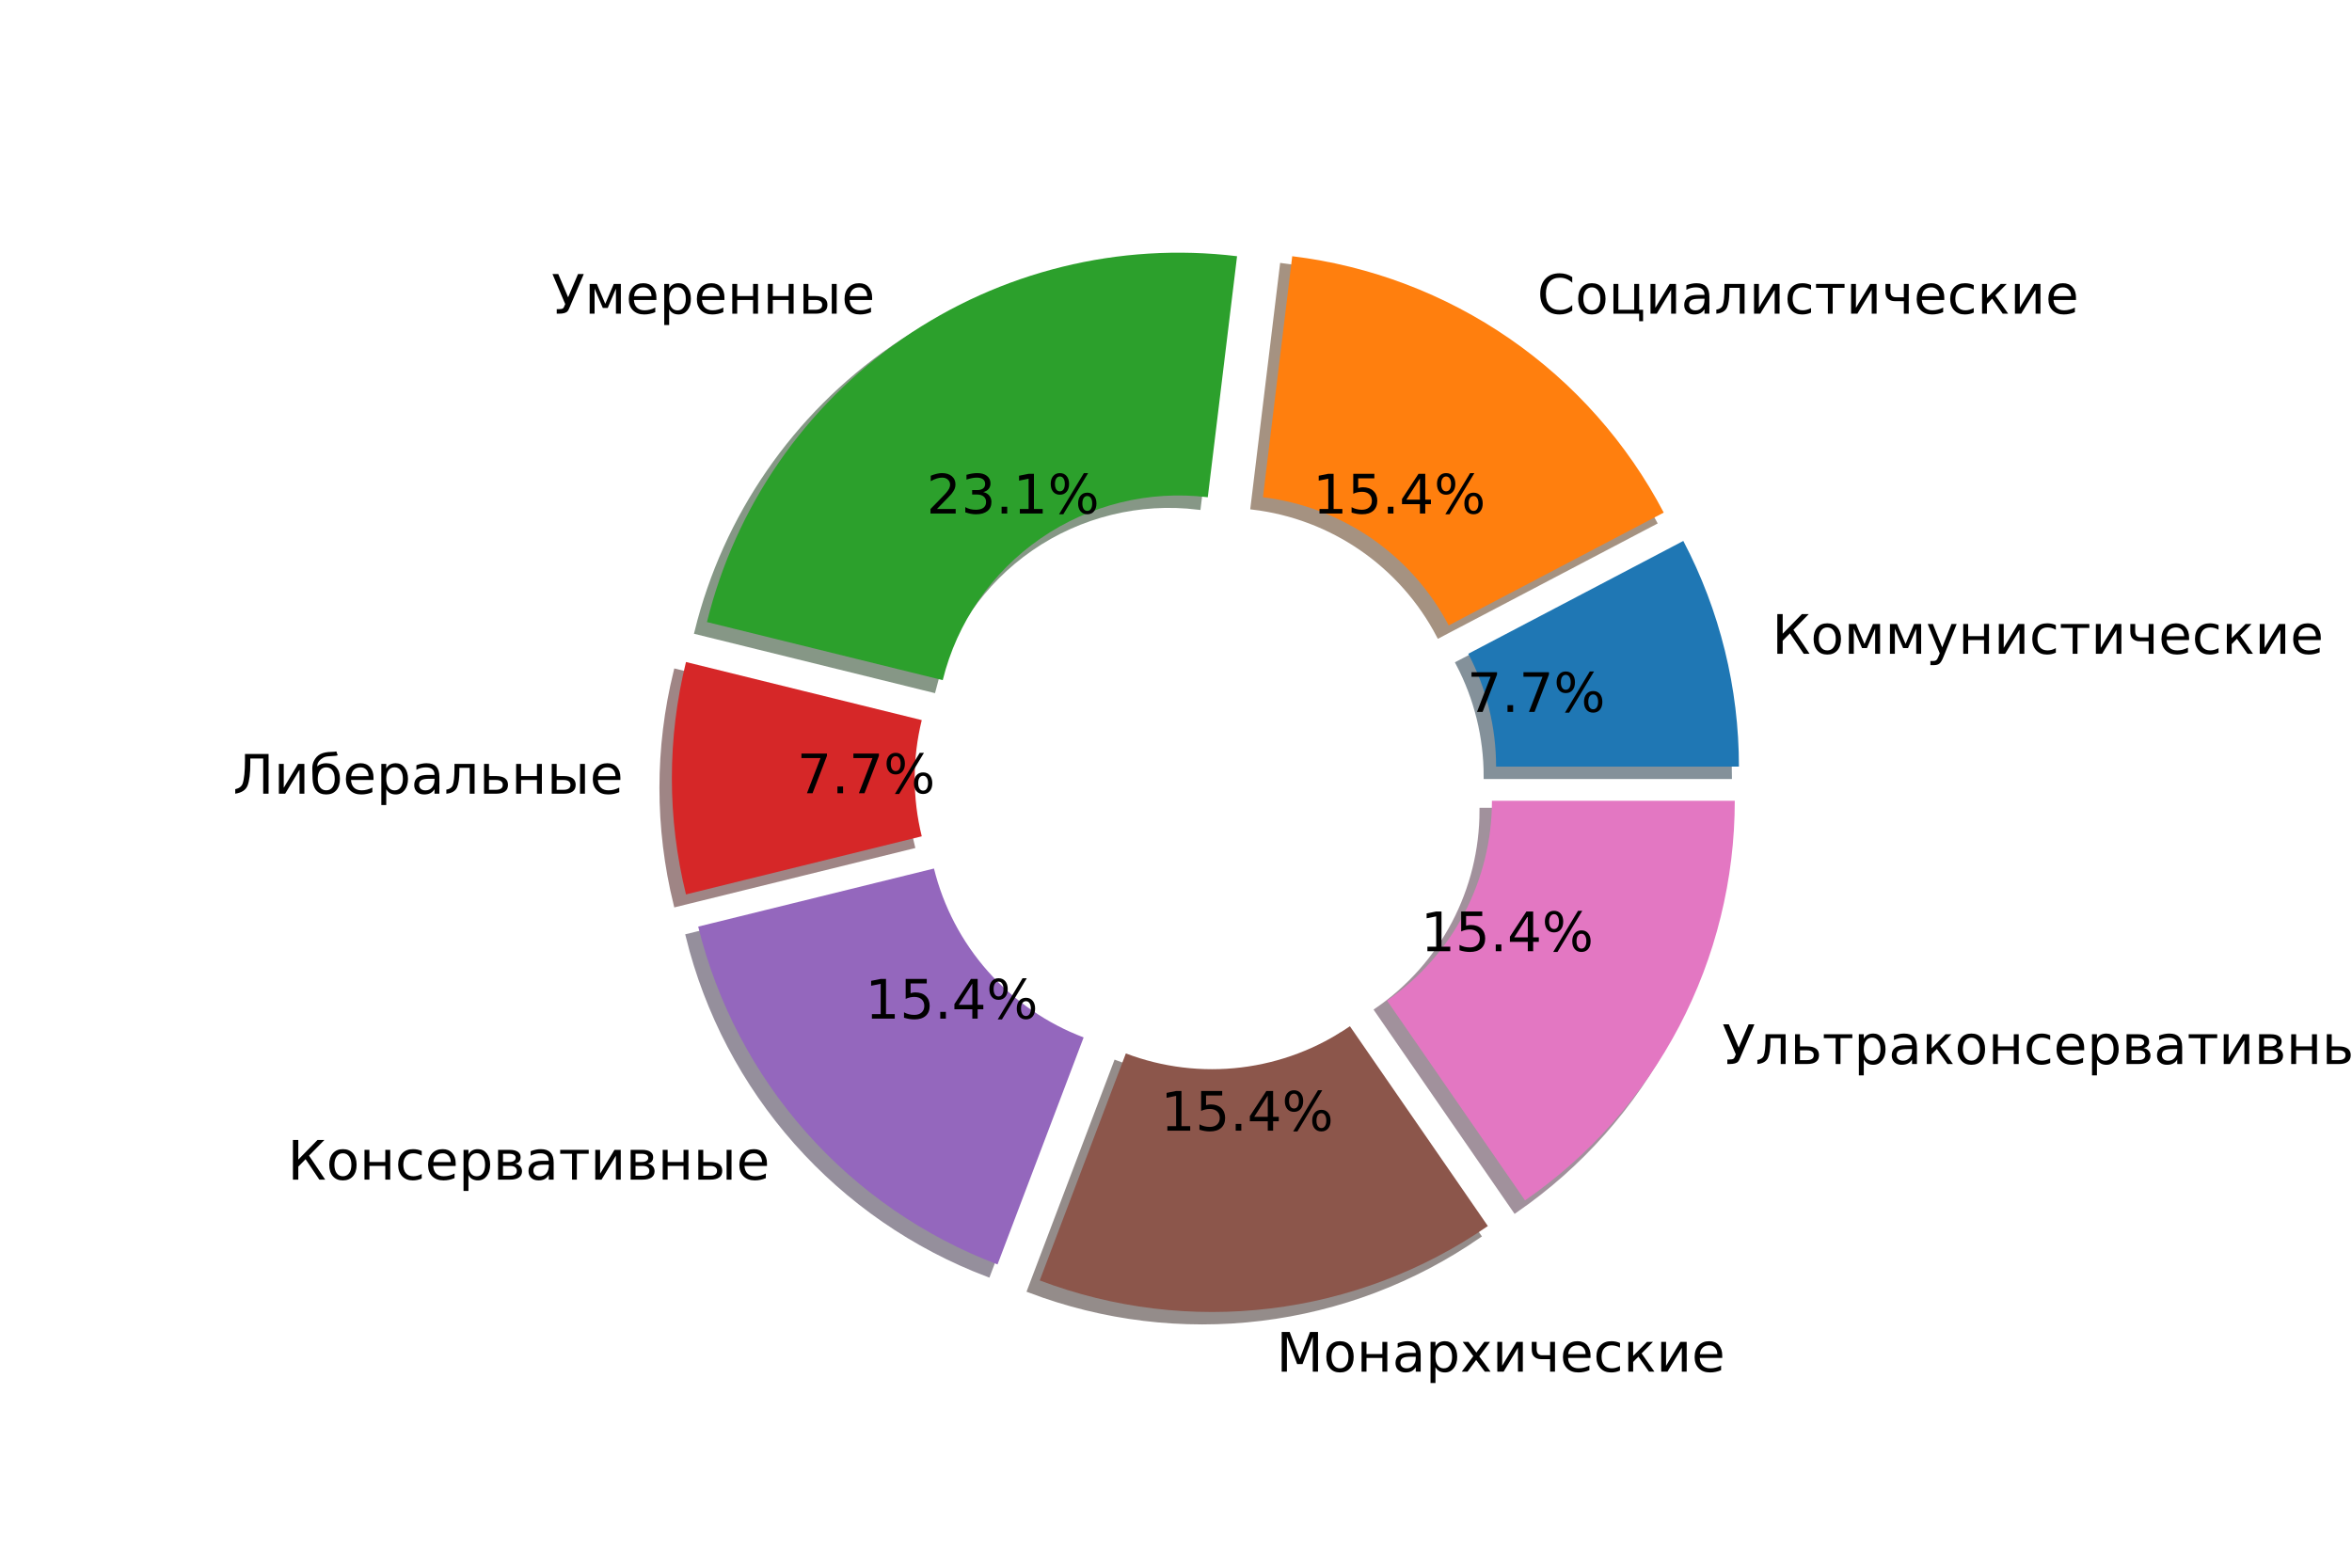
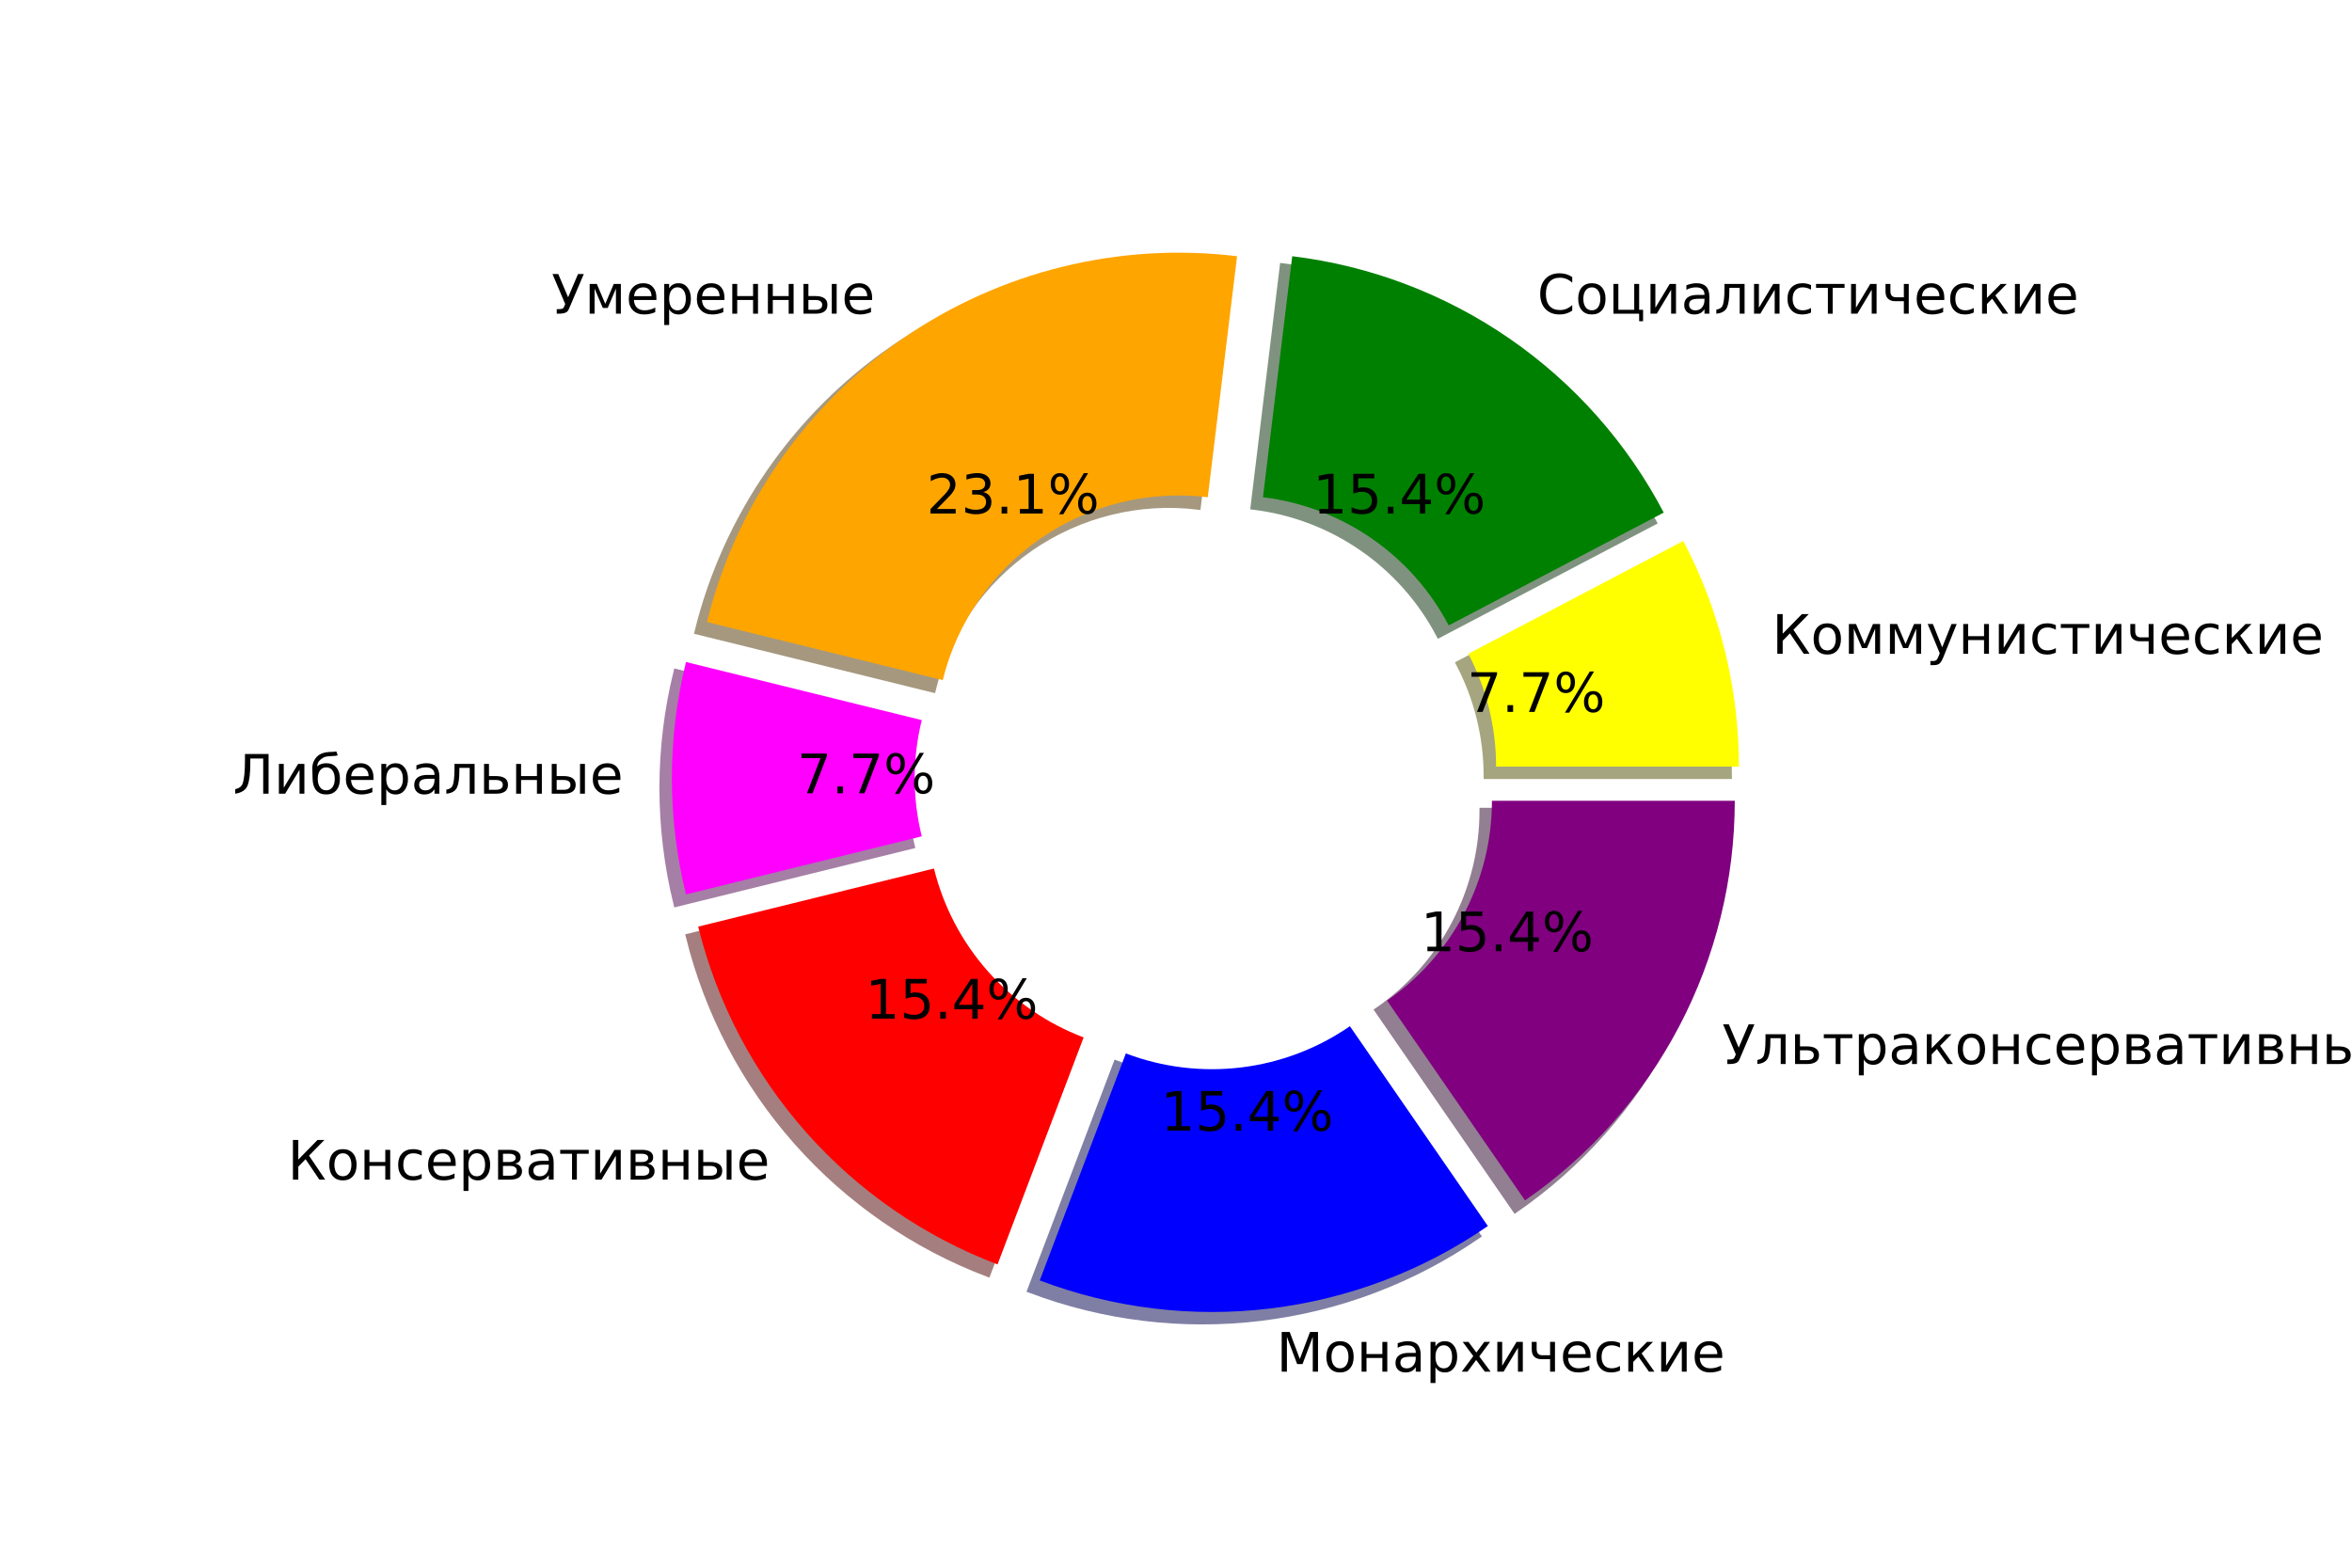
<svg xmlns="http://www.w3.org/2000/svg" xmlns:xlink="http://www.w3.org/1999/xlink" height="288pt" version="1.1" viewBox="0 0 432 288" width="432pt">
  <defs>
    <style type="text/css">*{stroke-linecap:butt;stroke-linejoin:round;}</style>
  </defs>
  <g id="figure_1">
    <g id="patch_1">
      <path d="M 0 288  L 432 288  L 432 0  L 0 0  z " style="fill:none;" />
    </g>
    <g id="axes_1">
      <g id="patch_2">
-         <path d="M 317.612 142.615  C 317.612 135.421 316.741 128.253 315.019 121.267  C 313.298 114.282 310.737 107.53 307.394 101.16  L 267.9 121.887  C 269.572 125.073 270.852 128.448 271.713 131.941  C 272.574 135.434 273.009 139.018 273.009 142.615  L 317.612 142.615  z " style="fill:#092436;opacity:0.5;stroke:#092436;stroke-linejoin:miter;" />
+         <path d="M 317.612 142.615  C 317.612 135.421 316.741 128.253 315.019 121.267  C 313.298 114.282 310.737 107.53 307.394 101.16  L 267.9 121.887  C 269.572 125.073 270.852 128.448 271.713 131.941  C 272.574 135.434 273.009 139.018 273.009 142.615  L 317.612 142.615  z " style="fill:#4c4c00;opacity:0.5;stroke:#4c4c00;stroke-linejoin:miter;" />
      </g>
      <g id="patch_3">
-         <path d="M 303.8 95.953  C 297.089 83.166 287.372 72.198 275.487 63.995  C 263.602 55.791 249.901 50.595 235.565 48.854  L 230.189 93.131  C 237.357 94.002 244.208 96.6 250.15 100.702  C 256.092 104.803 260.951 110.287 264.306 116.681  L 303.8 95.953  z " style="fill:#4c2604;opacity:0.5;stroke:#4c2604;stroke-linejoin:miter;" />
+         <path d="M 303.8 95.953  C 297.089 83.166 287.372 72.198 275.487 63.995  C 263.602 55.791 249.901 50.595 235.565 48.854  L 230.189 93.131  C 237.357 94.002 244.208 96.6 250.15 100.702  C 256.092 104.803 260.951 110.287 264.306 116.681  L 303.8 95.953  z " style="fill:#002600;opacity:0.5;stroke:#002600;stroke-linejoin:miter;" />
      </g>
      <g id="patch_4">
-         <path d="M 225.431 48.854  C 203.799 46.228 181.937 51.616 164.004 63.995  C 146.071 76.373 133.28 94.903 128.065 116.061  L 171.372 126.735  C 173.979 116.156 180.374 106.891 189.341 100.702  C 198.308 94.512 209.239 91.818 220.054 93.131  L 225.431 48.854  z " style="fill:#0d300d;opacity:0.5;stroke:#0d300d;stroke-linejoin:miter;" />
+         <path d="M 225.431 48.854  C 203.799 46.228 181.937 51.616 164.004 63.995  C 146.071 76.373 133.28 94.903 128.065 116.061  L 171.372 126.735  C 173.979 116.156 180.374 106.891 189.341 100.702  C 198.308 94.512 209.239 91.818 220.054 93.131  L 225.431 48.854  z " style="fill:#4c3200;opacity:0.5;stroke:#4c3200;stroke-linejoin:miter;" />
      </g>
      <g id="patch_5">
-         <path d="M 124.212 123.402  C 122.491 130.387 121.62 137.556 121.62 144.75  C 121.62 151.945 122.491 159.113 124.212 166.098  L 167.519 155.424  C 166.658 151.931 166.223 148.347 166.223 144.75  C 166.223 141.153 166.658 137.569 167.519 134.076  L 124.212 123.402  z " style="fill:#400c0c;opacity:0.5;stroke:#400c0c;stroke-linejoin:miter;" />
+         <path d="M 124.212 123.402  C 122.491 130.387 121.62 137.556 121.62 144.75  C 121.62 151.945 122.491 159.113 124.212 166.098  L 167.519 155.424  C 166.658 151.931 166.223 148.347 166.223 144.75  C 166.223 141.153 166.658 137.569 167.519 134.076  L 124.212 123.402  z " style="fill:#4c004c;opacity:0.5;stroke:#4c004c;stroke-linejoin:miter;" />
      </g>
      <g id="patch_6">
-         <path d="M 126.456 172.013  C 129.912 186.035 136.722 199.01 146.298 209.819  C 155.874 220.628 167.933 228.952 181.436 234.073  L 197.252 192.369  C 190.501 189.809 184.471 185.647 179.683 180.242  C 174.895 174.838 171.49 168.35 169.762 161.339  L 126.456 172.013  z " style="fill:#2c1f39;opacity:0.5;stroke:#2c1f39;stroke-linejoin:miter;" />
+         <path d="M 126.456 172.013  C 129.912 186.035 136.722 199.01 146.298 209.819  C 155.874 220.628 167.933 228.952 181.436 234.073  L 197.252 192.369  C 190.501 189.809 184.471 185.647 179.683 180.242  C 174.895 174.838 171.49 168.35 169.762 161.339  L 126.456 172.013  z " style="fill:#4c0000;opacity:0.5;stroke:#4c0000;stroke-linejoin:miter;" />
      </g>
      <g id="patch_7">
-         <path d="M 189.188 237.013  C 202.691 242.134 217.237 243.9 231.573 242.16  C 245.909 240.419 259.61 235.223 271.495 227.019  L 246.158 190.312  C 240.215 194.414 233.365 197.012 226.197 197.883  C 219.029 198.753 211.756 197.87 205.005 195.309  L 189.188 237.013  z " style="fill:#2a1a16;opacity:0.5;stroke:#2a1a16;stroke-linejoin:miter;" />
+         <path d="M 189.188 237.013  C 202.691 242.134 217.237 243.9 231.573 242.16  C 245.909 240.419 259.61 235.223 271.495 227.019  L 246.158 190.312  C 240.215 194.414 233.365 197.012 226.197 197.883  C 219.029 198.753 211.756 197.87 205.005 195.309  L 189.188 237.013  z " style="fill:#00004c;opacity:0.5;stroke:#00004c;stroke-linejoin:miter;" />
      </g>
      <g id="patch_8">
-         <path d="M 278.318 222.31  C 290.203 214.106 299.92 203.138 306.631 190.351  C 313.342 177.564 316.849 163.337 316.849 148.896  L 272.247 148.896  C 272.247 156.116 270.493 163.23 267.138 169.623  C 263.782 176.017 258.924 181.501 252.981 185.603  L 278.318 222.31  z " style="fill:#44243a;opacity:0.5;stroke:#44243a;stroke-linejoin:miter;" />
+         <path d="M 278.318 222.31  C 290.203 214.106 299.92 203.138 306.631 190.351  C 313.342 177.564 316.849 163.337 316.849 148.896  L 272.247 148.896  C 272.247 156.116 270.493 163.23 267.138 169.623  C 263.782 176.017 258.924 181.501 252.981 185.603  L 278.318 222.31  z " style="fill:#260026;opacity:0.5;stroke:#260026;stroke-linejoin:miter;" />
      </g>
      <g id="patch_9">
-         <path d="M 319.396 140.831  C 319.396 133.637 318.525 126.468 316.803 119.483  C 315.082 112.498 312.521 105.746 309.178 99.376  L 269.684 120.103  C 271.356 123.289 272.636 126.664 273.497 130.157  C 274.358 133.65 274.793 137.234 274.793 140.831  L 319.396 140.831  z " style="fill:#1f77b4;" />
+         <path d="M 319.396 140.831  C 319.396 133.637 318.525 126.468 316.803 119.483  C 315.082 112.498 312.521 105.746 309.178 99.376  L 269.684 120.103  C 271.356 123.289 272.636 126.664 273.497 130.157  C 274.358 133.65 274.793 137.234 274.793 140.831  L 319.396 140.831  z " style="fill:#ffff00;" />
      </g>
      <g id="patch_10">
-         <path d="M 305.584 94.169  C 298.873 81.382 289.156 70.414 277.271 62.21  C 265.386 54.007 251.685 48.811 237.349 47.07  L 231.973 91.347  C 239.141 92.218 245.992 94.816 251.934 98.917  C 257.876 103.019 262.735 108.503 266.09 114.897  L 305.584 94.169  z " style="fill:#ff7f0e;" />
+         <path d="M 305.584 94.169  C 298.873 81.382 289.156 70.414 277.271 62.21  C 265.386 54.007 251.685 48.811 237.349 47.07  L 231.973 91.347  C 239.141 92.218 245.992 94.816 251.934 98.917  C 257.876 103.019 262.735 108.503 266.09 114.897  L 305.584 94.169  z " style="fill:#008000;" />
      </g>
      <g id="patch_11">
-         <path d="M 227.215 47.07  C 205.583 44.444 183.721 49.832 165.788 62.21  C 147.855 74.589 135.064 93.119 129.85 114.276  L 173.156 124.95  C 175.763 114.372 182.159 105.107 191.125 98.917  C 200.092 92.728 211.023 90.034 221.838 91.347  L 227.215 47.07  z " style="fill:#2ca02c;" />
+         <path d="M 227.215 47.07  C 205.583 44.444 183.721 49.832 165.788 62.21  C 147.855 74.589 135.064 93.119 129.85 114.276  L 173.156 124.95  C 175.763 114.372 182.159 105.107 191.125 98.917  C 200.092 92.728 211.023 90.034 221.838 91.347  L 227.215 47.07  z " style="fill:#ffa500;" />
      </g>
      <g id="patch_12">
-         <path d="M 125.997 121.618  C 124.275 128.603 123.404 135.771 123.404 142.966  C 123.404 150.16 124.275 157.329 125.997 164.314  L 169.303 153.64  C 168.442 150.147 168.007 146.563 168.007 142.966  C 168.007 139.369 168.442 135.785 169.303 132.292  L 125.997 121.618  z " style="fill:#d62728;" />
+         <path d="M 125.997 121.618  C 124.275 128.603 123.404 135.771 123.404 142.966  C 123.404 150.16 124.275 157.329 125.997 164.314  L 169.303 153.64  C 168.442 150.147 168.007 146.563 168.007 142.966  C 168.007 139.369 168.442 135.785 169.303 132.292  L 125.997 121.618  z " style="fill:#ff00ff;" />
      </g>
      <g id="patch_13">
-         <path d="M 128.24 170.229  C 131.696 184.251 138.506 197.226 148.082 208.035  C 157.658 218.844 169.717 227.168 183.22 232.289  L 199.036 190.585  C 192.285 188.025 186.255 183.863 181.467 178.458  C 176.679 173.053 173.274 166.566 171.546 159.555  L 128.24 170.229  z " style="fill:#9467bd;" />
+         <path d="M 128.24 170.229  C 131.696 184.251 138.506 197.226 148.082 208.035  C 157.658 218.844 169.717 227.168 183.22 232.289  L 199.036 190.585  C 192.285 188.025 186.255 183.863 181.467 178.458  C 176.679 173.053 173.274 166.566 171.546 159.555  L 128.24 170.229  z " style="fill:#ff0000;" />
      </g>
      <g id="patch_14">
-         <path d="M 190.972 235.229  C 204.475 240.35 219.021 242.116 233.357 240.376  C 247.693 238.635 261.394 233.439 273.279 225.235  L 247.942 188.528  C 241.999 192.63 235.149 195.228 227.981 196.099  C 220.813 196.969 213.54 196.086 206.789 193.525  L 190.972 235.229  z " style="fill:#8c564b;" />
+         <path d="M 190.972 235.229  C 204.475 240.35 219.021 242.116 233.357 240.376  C 247.693 238.635 261.394 233.439 273.279 225.235  L 247.942 188.528  C 241.999 192.63 235.149 195.228 227.981 196.099  C 220.813 196.969 213.54 196.086 206.789 193.525  L 190.972 235.229  z " style="fill:#0000ff;" />
      </g>
      <g id="patch_15">
-         <path d="M 280.102 220.526  C 291.987 212.322 301.704 201.354 308.415 188.567  C 315.126 175.78 318.633 161.553 318.633 147.111  L 274.031 147.111  C 274.031 154.332 272.277 161.446 268.922 167.839  C 265.566 174.233 260.708 179.717 254.765 183.818  L 280.102 220.526  z " style="fill:#e377c2;" />
+         <path d="M 280.102 220.526  C 291.987 212.322 301.704 201.354 308.415 188.567  C 315.126 175.78 318.633 161.553 318.633 147.111  L 274.031 147.111  C 274.031 154.332 272.277 161.446 268.922 167.839  C 265.566 174.233 260.708 179.717 254.765 183.818  L 280.102 220.526  z " style="fill:#800080;" />
      </g>
      <g id="matplotlib.axis_1" />
      <g id="matplotlib.axis_2" />
      <g id="text_1">
        <g transform="translate(325.4647 120.1076)scale(0.1 -0.1)">
          <defs>
            <path d="M 9.812 72.906  L 19.672 72.906  L 19.672 36.859  L 54.938 72.906  L 67.578 72.906  L 39.406 44.094  L 69.047 0  L 58.297 0  L 33.016 37.547  L 19.672 23.922  L 19.672 0  L 9.812 0  z " id="DejaVuSans-1050" />
            <path d="M 30.609 48.391  Q 23.391 48.391 19.188 42.75  Q 14.984 37.109 14.984 27.297  Q 14.984 17.484 19.156 11.844  Q 23.344 6.203 30.609 6.203  Q 37.797 6.203 41.984 11.859  Q 46.188 17.531 46.188 27.297  Q 46.188 37.016 41.984 42.703  Q 37.797 48.391 30.609 48.391  z M 30.609 56  Q 42.328 56 49.016 48.375  Q 55.719 40.766 55.719 27.297  Q 55.719 13.875 49.016 6.219  Q 42.328 -1.422 30.609 -1.422  Q 18.844 -1.422 12.172 6.219  Q 5.516 13.875 5.516 27.297  Q 5.516 40.766 12.172 48.375  Q 18.844 56 30.609 56  z " id="DejaVuSans-1086" />
            <path d="M 9.078 54.688  L 22.219 54.688  L 37.75 18.062  L 53.328 54.688  L 66.359 54.688  L 66.359 0  L 57.328 0  L 57.328 46.094  L 42.234 10.5  L 33.25 10.5  L 18.109 46.094  L 18.109 0  L 9.078 0  z " id="DejaVuSans-1084" />
            <path d="M 32.172 -5.078  Q 28.375 -14.844 24.75 -17.812  Q 21.141 -20.797 15.094 -20.797  L 7.906 -20.797  L 7.906 -13.281  L 13.188 -13.281  Q 16.891 -13.281 18.938 -11.516  Q 21 -9.766 23.484 -3.219  L 25.094 0.875  L 2.984 54.688  L 12.5 54.688  L 29.594 11.922  L 46.688 54.688  L 56.203 54.688  z " id="DejaVuSans-1091" />
            <path d="M 9.078 54.688  L 18.109 54.688  L 18.109 32.375  L 47.266 32.375  L 47.266 54.688  L 56.297 54.688  L 56.297 0  L 47.266 0  L 47.266 25.203  L 18.109 25.203  L 18.109 0  L 9.078 0  z " id="DejaVuSans-1085" />
            <path d="M 55.906 54.688  L 55.906 0  L 46.969 0  L 46.969 43.891  L 20.609 0  L 9.078 0  L 9.078 54.688  L 18.016 54.688  L 18.016 10.891  L 44.344 54.688  z " id="DejaVuSans-1080" />
            <path d="M 48.781 52.594  L 48.781 44.188  Q 44.969 46.297 41.141 47.344  Q 37.312 48.391 33.406 48.391  Q 24.656 48.391 19.812 42.844  Q 14.984 37.312 14.984 27.297  Q 14.984 17.281 19.812 11.734  Q 24.656 6.203 33.406 6.203  Q 37.312 6.203 41.141 7.25  Q 44.969 8.297 48.781 10.406  L 48.781 2.094  Q 45.016 0.344 40.984 -0.531  Q 36.969 -1.422 32.422 -1.422  Q 20.062 -1.422 12.781 6.344  Q 5.516 14.109 5.516 27.297  Q 5.516 40.672 12.859 48.328  Q 20.219 56 33.016 56  Q 37.156 56 41.109 55.141  Q 45.062 54.297 48.781 52.594  z " id="DejaVuSans-1089" />
            <path d="M 2.938 54.688  L 55.328 54.688  L 55.328 47.516  L 33.547 47.516  L 33.547 0  L 24.703 0  L 24.703 47.516  L 2.938 47.516  z " id="DejaVuSans-1090" />
            <path d="M 41.016 0  L 41.016 23  L 24.266 23  Q 16.797 23 11.812 27.641  Q 7.328 31.844 7.328 40.828  L 7.328 54.688  L 16.312 54.688  L 16.312 41.656  Q 16.312 35.938 18.844 33.062  Q 21.438 30.172 26.516 30.172  L 41.016 30.172  L 41.016 54.688  L 50 54.688  L 50 0  z " id="DejaVuSans-1095" />
            <path d="M 56.203 29.594  L 56.203 25.203  L 14.891 25.203  Q 15.484 15.922 20.484 11.062  Q 25.484 6.203 34.422 6.203  Q 39.594 6.203 44.453 7.469  Q 49.312 8.734 54.109 11.281  L 54.109 2.781  Q 49.266 0.734 44.188 -0.344  Q 39.109 -1.422 33.891 -1.422  Q 20.797 -1.422 13.156 6.188  Q 5.516 13.812 5.516 26.812  Q 5.516 40.234 12.766 48.109  Q 20.016 56 32.328 56  Q 43.359 56 49.781 48.891  Q 56.203 41.797 56.203 29.594  z M 47.219 32.234  Q 47.125 39.594 43.094 43.984  Q 39.062 48.391 32.422 48.391  Q 24.906 48.391 20.391 44.141  Q 15.875 39.891 15.188 32.172  z " id="DejaVuSans-1077" />
            <path d="M 9.078 54.688  L 18.016 54.688  L 18.016 29  L 43.359 54.688  L 54.391 54.688  L 33.5 33.547  L 57.078 0  L 47.016 0  L 27.641 27.594  L 18.016 17.828  L 18.016 0  L 9.078 0  z " id="DejaVuSans-1082" />
          </defs>
          <use xlink:href="#DejaVuSans-1050" />
          <use x="70.996" xlink:href="#DejaVuSans-1086" />
          <use x="132.178" xlink:href="#DejaVuSans-1084" />
          <use x="207.617" xlink:href="#DejaVuSans-1084" />
          <use x="283.057" xlink:href="#DejaVuSans-1091" />
          <use x="342.236" xlink:href="#DejaVuSans-1085" />
          <use x="407.617" xlink:href="#DejaVuSans-1080" />
          <use x="472.607" xlink:href="#DejaVuSans-1089" />
          <use x="527.588" xlink:href="#DejaVuSans-1090" />
          <use x="585.84" xlink:href="#DejaVuSans-1080" />
          <use x="650.83" xlink:href="#DejaVuSans-1095" />
          <use x="709.912" xlink:href="#DejaVuSans-1077" />
          <use x="771.436" xlink:href="#DejaVuSans-1089" />
          <use x="826.416" xlink:href="#DejaVuSans-1082" />
          <use x="886.816" xlink:href="#DejaVuSans-1080" />
          <use x="951.807" xlink:href="#DejaVuSans-1077" />
        </g>
      </g>
      <g id="text_2">
        <g transform="translate(269.4561 130.7816)scale(0.1 -0.1)">
          <defs>
            <path d="M 8.203 72.906  L 55.078 72.906  L 55.078 68.703  L 28.609 0  L 18.312 0  L 43.219 64.594  L 8.203 64.594  z " id="DejaVuSans-55" />
            <path d="M 10.688 12.406  L 21 12.406  L 21 0  L 10.688 0  z " id="DejaVuSans-46" />
            <path d="M 72.703 32.078  Q 68.453 32.078 66.031 28.469  Q 63.625 24.859 63.625 18.406  Q 63.625 12.062 66.031 8.422  Q 68.453 4.781 72.703 4.781  Q 76.859 4.781 79.266 8.422  Q 81.688 12.062 81.688 18.406  Q 81.688 24.812 79.266 28.438  Q 76.859 32.078 72.703 32.078  z M 72.703 38.281  Q 80.422 38.281 84.953 32.906  Q 89.5 27.547 89.5 18.406  Q 89.5 9.281 84.938 3.922  Q 80.375 -1.422 72.703 -1.422  Q 64.891 -1.422 60.344 3.922  Q 55.812 9.281 55.812 18.406  Q 55.812 27.594 60.375 32.938  Q 64.938 38.281 72.703 38.281  z M 22.312 68.016  Q 18.109 68.016 15.688 64.375  Q 13.281 60.75 13.281 54.391  Q 13.281 47.953 15.672 44.328  Q 18.062 40.719 22.312 40.719  Q 26.562 40.719 28.969 44.328  Q 31.391 47.953 31.391 54.391  Q 31.391 60.688 28.953 64.344  Q 26.516 68.016 22.312 68.016  z M 66.406 74.219  L 74.219 74.219  L 28.609 -1.422  L 20.797 -1.422  z M 22.312 74.219  Q 30.031 74.219 34.609 68.875  Q 39.203 63.531 39.203 54.391  Q 39.203 45.172 34.641 39.844  Q 30.078 34.516 22.312 34.516  Q 14.547 34.516 10.031 39.859  Q 5.516 45.219 5.516 54.391  Q 5.516 63.484 10.047 68.844  Q 14.594 74.219 22.312 74.219  z " id="DejaVuSans-37" />
          </defs>
          <use xlink:href="#DejaVuSans-55" />
          <use x="63.623" xlink:href="#DejaVuSans-46" />
          <use x="95.41" xlink:href="#DejaVuSans-55" />
          <use x="159.033" xlink:href="#DejaVuSans-37" />
        </g>
      </g>
      <g id="text_3">
        <g transform="translate(282.3385 57.62843)scale(0.1 -0.1)">
          <defs>
            <path d="M 64.406 67.281  L 64.406 56.891  Q 59.422 61.531 53.781 63.812  Q 48.141 66.109 41.797 66.109  Q 29.297 66.109 22.656 58.469  Q 16.016 50.828 16.016 36.375  Q 16.016 21.969 22.656 14.328  Q 29.297 6.688 41.797 6.688  Q 48.141 6.688 53.781 8.984  Q 59.422 11.281 64.406 15.922  L 64.406 5.609  Q 59.234 2.094 53.438 0.328  Q 47.656 -1.422 41.219 -1.422  Q 24.656 -1.422 15.125 8.703  Q 5.609 18.844 5.609 36.375  Q 5.609 53.953 15.125 64.078  Q 24.656 74.219 41.219 74.219  Q 47.75 74.219 53.531 72.484  Q 59.328 70.75 64.406 67.281  z " id="DejaVuSans-1057" />
            <path d="M 56.297 0  L 9.078 0  L 9.078 54.688  L 18.109 54.688  L 18.109 7.172  L 47.266 7.172  L 47.266 54.688  L 56.297 54.688  L 56.297 7.172  L 63.484 7.172  L 63.484 -13.812  L 56.297 -13.812  z " id="DejaVuSans-1094" />
            <path d="M 34.281 27.484  Q 23.391 27.484 19.188 25  Q 14.984 22.516 14.984 16.5  Q 14.984 11.719 18.141 8.906  Q 21.297 6.109 26.703 6.109  Q 34.188 6.109 38.703 11.406  Q 43.219 16.703 43.219 25.484  L 43.219 27.484  z M 52.203 31.203  L 52.203 0  L 43.219 0  L 43.219 8.297  Q 40.141 3.328 35.547 0.953  Q 30.953 -1.422 24.312 -1.422  Q 15.922 -1.422 10.953 3.297  Q 6 8.016 6 15.922  Q 6 25.141 12.172 29.828  Q 18.359 34.516 30.609 34.516  L 43.219 34.516  L 43.219 35.406  Q 43.219 41.609 39.141 45  Q 35.062 48.391 27.688 48.391  Q 23 48.391 18.547 47.266  Q 14.109 46.141 10.016 43.891  L 10.016 52.203  Q 14.938 54.109 19.578 55.047  Q 24.219 56 28.609 56  Q 40.484 56 46.344 49.844  Q 52.203 43.703 52.203 31.203  z " id="DejaVuSans-1072" />
            <path d="M 3.719 0  L 3.719 7.469  Q 12.594 8.844 15.328 14.984  Q 18.656 23.641 18.656 45.75  L 18.656 54.688  L 55.609 54.688  L 55.609 0  L 46.625 0  L 46.625 47.516  L 27.641 47.516  L 27.641 42.094  Q 27.641 21 23.344 11.531  Q 18.75 1.422 3.719 0  z " id="DejaVuSans-1083" />
          </defs>
          <use xlink:href="#DejaVuSans-1057" />
          <use x="69.824" xlink:href="#DejaVuSans-1086" />
          <use x="131.006" xlink:href="#DejaVuSans-1094" />
          <use x="199.072" xlink:href="#DejaVuSans-1080" />
          <use x="264.062" xlink:href="#DejaVuSans-1072" />
          <use x="325.342" xlink:href="#DejaVuSans-1083" />
          <use x="389.258" xlink:href="#DejaVuSans-1080" />
          <use x="454.248" xlink:href="#DejaVuSans-1089" />
          <use x="509.229" xlink:href="#DejaVuSans-1090" />
          <use x="567.48" xlink:href="#DejaVuSans-1080" />
          <use x="632.471" xlink:href="#DejaVuSans-1095" />
          <use x="691.553" xlink:href="#DejaVuSans-1077" />
          <use x="753.076" xlink:href="#DejaVuSans-1089" />
          <use x="808.057" xlink:href="#DejaVuSans-1082" />
          <use x="868.457" xlink:href="#DejaVuSans-1080" />
          <use x="933.447" xlink:href="#DejaVuSans-1077" />
        </g>
      </g>
      <g id="text_4">
        <g transform="translate(241.1179 94.33545)scale(0.1 -0.1)">
          <defs>
            <path d="M 12.406 8.297  L 28.516 8.297  L 28.516 63.922  L 10.984 60.406  L 10.984 69.391  L 28.422 72.906  L 38.281 72.906  L 38.281 8.297  L 54.391 8.297  L 54.391 0  L 12.406 0  z " id="DejaVuSans-49" />
            <path d="M 10.797 72.906  L 49.516 72.906  L 49.516 64.594  L 19.828 64.594  L 19.828 46.734  Q 21.969 47.469 24.109 47.828  Q 26.266 48.188 28.422 48.188  Q 40.625 48.188 47.75 41.5  Q 54.891 34.812 54.891 23.391  Q 54.891 11.625 47.562 5.094  Q 40.234 -1.422 26.906 -1.422  Q 22.312 -1.422 17.547 -0.641  Q 12.797 0.141 7.719 1.703  L 7.719 11.625  Q 12.109 9.234 16.797 8.062  Q 21.484 6.891 26.703 6.891  Q 35.156 6.891 40.078 11.328  Q 45.016 15.766 45.016 23.391  Q 45.016 31 40.078 35.438  Q 35.156 39.891 26.703 39.891  Q 22.75 39.891 18.812 39.016  Q 14.891 38.141 10.797 36.281  z " id="DejaVuSans-53" />
            <path d="M 37.797 64.312  L 12.891 25.391  L 37.797 25.391  z M 35.203 72.906  L 47.609 72.906  L 47.609 25.391  L 58.016 25.391  L 58.016 17.188  L 47.609 17.188  L 47.609 0  L 37.797 0  L 37.797 17.188  L 4.891 17.188  L 4.891 26.703  z " id="DejaVuSans-52" />
          </defs>
          <use xlink:href="#DejaVuSans-49" />
          <use x="63.623" xlink:href="#DejaVuSans-53" />
          <use x="127.246" xlink:href="#DejaVuSans-46" />
          <use x="159.033" xlink:href="#DejaVuSans-52" />
          <use x="222.656" xlink:href="#DejaVuSans-37" />
        </g>
      </g>
      <g id="text_5">
        <g transform="translate(101.3051 57.62843)scale(0.1 -0.1)">
          <defs>
            <path d="M 31.984 8.844  Q 30.953 6.391 29.391 4.547  Q 25.531 0 13.281 0  L 9.516 0  L 9.516 8.297  L 12.594 8.297  Q 18.406 8.297 20.656 9.625  Q 22.016 10.453 22.906 12.5  L 25.094 17.672  L 1.703 72.906  L 12.312 72.906  L 30.422 30.125  L 48.641 72.906  L 59.234 72.906  z " id="DejaVuSans-1059" />
            <path d="M 18.109 8.203  L 18.109 -20.797  L 9.078 -20.797  L 9.078 54.688  L 18.109 54.688  L 18.109 46.391  Q 20.953 51.266 25.266 53.625  Q 29.594 56 35.594 56  Q 45.562 56 51.781 48.094  Q 58.016 40.188 58.016 27.297  Q 58.016 14.406 51.781 6.484  Q 45.562 -1.422 35.594 -1.422  Q 29.594 -1.422 25.266 0.953  Q 20.953 3.328 18.109 8.203  z M 48.688 27.297  Q 48.688 37.203 44.609 42.844  Q 40.531 48.484 33.406 48.484  Q 26.266 48.484 22.188 42.844  Q 18.109 37.203 18.109 27.297  Q 18.109 17.391 22.188 11.75  Q 26.266 6.109 33.406 6.109  Q 40.531 6.109 44.609 11.75  Q 48.688 17.391 48.688 27.297  z " id="DejaVuSans-1088" />
            <path d="M 61.047 54.688  L 70.031 54.688  L 70.031 0  L 61.047 0  z M 65.547 56  z M 43.453 16.219  Q 43.453 20.609 40.25 22.906  Q 37.062 25.203 30.906 25.203  L 18.109 25.203  L 18.109 7.172  L 30.906 7.172  Q 37.062 7.172 40.25 9.484  Q 43.453 11.812 43.453 16.219  z M 9.078 54.688  L 18.109 54.688  L 18.109 32.375  L 31.297 32.375  Q 41.75 32.375 47.391 28.391  Q 53.031 24.422 53.031 16.219  Q 53.031 8.016 47.391 4  Q 41.75 0 31.297 0  L 9.078 0  z " id="DejaVuSans-1099" />
          </defs>
          <use xlink:href="#DejaVuSans-1059" />
          <use x="60.938" xlink:href="#DejaVuSans-1084" />
          <use x="136.377" xlink:href="#DejaVuSans-1077" />
          <use x="197.9" xlink:href="#DejaVuSans-1088" />
          <use x="261.377" xlink:href="#DejaVuSans-1077" />
          <use x="322.9" xlink:href="#DejaVuSans-1085" />
          <use x="388.281" xlink:href="#DejaVuSans-1085" />
          <use x="453.662" xlink:href="#DejaVuSans-1099" />
          <use x="532.617" xlink:href="#DejaVuSans-1077" />
        </g>
      </g>
      <g id="text_6">
        <g transform="translate(170.1742 94.33546)scale(0.1 -0.1)">
          <defs>
            <path d="M 19.188 8.297  L 53.609 8.297  L 53.609 0  L 7.328 0  L 7.328 8.297  Q 12.938 14.109 22.625 23.891  Q 32.328 33.688 34.812 36.531  Q 39.547 41.844 41.422 45.531  Q 43.312 49.219 43.312 52.781  Q 43.312 58.594 39.234 62.25  Q 35.156 65.922 28.609 65.922  Q 23.969 65.922 18.812 64.312  Q 13.672 62.703 7.812 59.422  L 7.812 69.391  Q 13.766 71.781 18.938 73  Q 24.125 74.219 28.422 74.219  Q 39.75 74.219 46.484 68.547  Q 53.219 62.891 53.219 53.422  Q 53.219 48.922 51.531 44.891  Q 49.859 40.875 45.406 35.406  Q 44.188 33.984 37.641 27.219  Q 31.109 20.453 19.188 8.297  z " id="DejaVuSans-50" />
            <path d="M 40.578 39.312  Q 47.656 37.797 51.625 33  Q 55.609 28.219 55.609 21.188  Q 55.609 10.406 48.188 4.484  Q 40.766 -1.422 27.094 -1.422  Q 22.516 -1.422 17.656 -0.516  Q 12.797 0.391 7.625 2.203  L 7.625 11.719  Q 11.719 9.328 16.594 8.109  Q 21.484 6.891 26.812 6.891  Q 36.078 6.891 40.938 10.547  Q 45.797 14.203 45.797 21.188  Q 45.797 27.641 41.281 31.266  Q 36.766 34.906 28.719 34.906  L 20.219 34.906  L 20.219 43.016  L 29.109 43.016  Q 36.375 43.016 40.234 45.922  Q 44.094 48.828 44.094 54.297  Q 44.094 59.906 40.109 62.906  Q 36.141 65.922 28.719 65.922  Q 24.656 65.922 20.016 65.031  Q 15.375 64.156 9.812 62.312  L 9.812 71.094  Q 15.438 72.656 20.344 73.438  Q 25.25 74.219 29.594 74.219  Q 40.828 74.219 47.359 69.109  Q 53.906 64.016 53.906 55.328  Q 53.906 49.266 50.438 45.094  Q 46.969 40.922 40.578 39.312  z " id="DejaVuSans-51" />
          </defs>
          <use xlink:href="#DejaVuSans-50" />
          <use x="63.623" xlink:href="#DejaVuSans-51" />
          <use x="127.246" xlink:href="#DejaVuSans-46" />
          <use x="159.033" xlink:href="#DejaVuSans-49" />
          <use x="222.656" xlink:href="#DejaVuSans-37" />
        </g>
      </g>
      <g id="text_7">
        <g transform="translate(42.79643 145.8105)scale(0.1 -0.1)">
          <defs>
            <path d="M 4.109 0  L 4.109 8.297  Q 14.703 10.594 17.719 18.609  Q 21.969 31.203 21.969 60.5  L 21.969 72.906  L 65.328 72.906  L 65.328 0  L 55.469 0  L 55.469 64.594  L 31.781 64.594  L 31.781 55.609  Q 31.781 27.984 26.812 15.094  Q 22.016 2.734 4.109 0  z " id="DejaVuSans-1051" />
            <path d="M 31.109 56  Q 42.828 56 49.516 48.375  Q 56.203 40.766 56.203 27.297  Q 56.203 13.875 49.516 6.219  Q 42.828 -1.422 31.109 -1.422  Q 19.344 -1.422 12.844 6  Q 6.344 13.422 6 27.297  L 5.719 38.484  Q 5.469 44.281 5.469 46.297  Q 5.469 54.109 8.297 59.859  Q 12.75 68.891 20.438 72.797  Q 28.125 76.703 41.016 76.812  Q 46.969 76.859 49.609 77.688  L 52.094 70.562  Q 49.703 69.578 47.516 69.531  L 35.297 68.703  Q 29.156 68.266 25.438 66.109  Q 15.719 60.406 14.797 52.938  L 14.453 50.203  Q 20.797 56 31.109 56  z M 31.109 48.391  Q 23.875 48.391 19.672 42.75  Q 15.484 37.109 15.484 27.297  Q 15.484 17.484 19.656 11.844  Q 23.828 6.203 31.109 6.203  Q 38.281 6.203 42.484 11.859  Q 46.688 17.531 46.688 27.297  Q 46.688 37.016 42.484 42.703  Q 38.281 48.391 31.109 48.391  z " id="DejaVuSans-1073" />
            <path d="M 43.453 16.219  Q 43.453 20.609 40.25 22.906  Q 37.062 25.203 30.906 25.203  L 18.109 25.203  L 18.109 7.172  L 30.906 7.172  Q 37.062 7.172 40.25 9.484  Q 43.453 11.812 43.453 16.219  z M 9.078 54.688  L 18.109 54.688  L 18.109 32.375  L 31.297 32.375  Q 41.75 32.375 47.391 28.391  Q 53.031 24.422 53.031 16.219  Q 53.031 8.016 47.391 4  Q 41.75 0 31.297 0  L 9.078 0  z " id="DejaVuSans-1100" />
          </defs>
          <use xlink:href="#DejaVuSans-1051" />
          <use x="75.195" xlink:href="#DejaVuSans-1080" />
          <use x="140.186" xlink:href="#DejaVuSans-1073" />
          <use x="201.855" xlink:href="#DejaVuSans-1077" />
          <use x="263.379" xlink:href="#DejaVuSans-1088" />
          <use x="326.855" xlink:href="#DejaVuSans-1072" />
          <use x="388.135" xlink:href="#DejaVuSans-1083" />
          <use x="452.051" xlink:href="#DejaVuSans-1100" />
          <use x="510.986" xlink:href="#DejaVuSans-1085" />
          <use x="576.367" xlink:href="#DejaVuSans-1099" />
          <use x="655.322" xlink:href="#DejaVuSans-1077" />
        </g>
      </g>
      <g id="text_8">
        <g transform="translate(146.384 145.7253)scale(0.1 -0.1)">
          <use xlink:href="#DejaVuSans-55" />
          <use x="63.623" xlink:href="#DejaVuSans-46" />
          <use x="95.41" xlink:href="#DejaVuSans-55" />
          <use x="159.033" xlink:href="#DejaVuSans-37" />
        </g>
      </g>
      <g id="text_9">
        <g transform="translate(52.82352 216.7097)scale(0.1 -0.1)">
          <defs>
            <path d="M 18.062 25.203  L 18.062 7.172  L 30.859 7.172  Q 37.016 7.172 40.234 9.484  Q 43.453 11.812 43.453 16.219  Q 43.453 20.609 40.234 22.906  Q 37.016 25.203 30.859 25.203  z M 18.062 47.516  L 18.062 32.375  L 29.891 32.375  Q 34.969 32.375 38.188 34.391  Q 41.406 36.422 41.406 40.047  Q 41.406 43.656 38.188 45.578  Q 34.969 47.516 29.891 47.516  z M 9.078 54.688  L 30.469 54.688  Q 40.094 54.688 45.266 51.172  Q 50.438 47.656 50.438 41.156  Q 50.438 36.141 47.797 33.172  Q 45.172 30.219 39.984 29.5  Q 46.188 28.328 49.609 24.609  Q 53.031 20.906 53.031 15.328  Q 53.031 8.016 47.391 4  Q 41.75 0 31.297 0  L 9.078 0  z " id="DejaVuSans-1074" />
          </defs>
          <use xlink:href="#DejaVuSans-1050" />
          <use x="70.996" xlink:href="#DejaVuSans-1086" />
          <use x="132.178" xlink:href="#DejaVuSans-1085" />
          <use x="197.559" xlink:href="#DejaVuSans-1089" />
          <use x="252.539" xlink:href="#DejaVuSans-1077" />
          <use x="314.062" xlink:href="#DejaVuSans-1088" />
          <use x="377.539" xlink:href="#DejaVuSans-1074" />
          <use x="436.475" xlink:href="#DejaVuSans-1072" />
          <use x="497.754" xlink:href="#DejaVuSans-1090" />
          <use x="556.006" xlink:href="#DejaVuSans-1080" />
          <use x="620.996" xlink:href="#DejaVuSans-1074" />
          <use x="679.932" xlink:href="#DejaVuSans-1085" />
          <use x="745.312" xlink:href="#DejaVuSans-1099" />
          <use x="824.268" xlink:href="#DejaVuSans-1077" />
        </g>
      </g>
      <g id="text_10">
        <g transform="translate(158.9065 187.1329)scale(0.1 -0.1)">
          <use xlink:href="#DejaVuSans-49" />
          <use x="63.623" xlink:href="#DejaVuSans-53" />
          <use x="127.246" xlink:href="#DejaVuSans-46" />
          <use x="159.033" xlink:href="#DejaVuSans-52" />
          <use x="222.656" xlink:href="#DejaVuSans-37" />
        </g>
      </g>
      <g id="text_11">
        <g transform="translate(234.4326 251.9905)scale(0.1 -0.1)">
          <defs>
            <path d="M 9.812 72.906  L 24.516 72.906  L 43.109 23.297  L 61.812 72.906  L 76.516 72.906  L 76.516 0  L 66.891 0  L 66.891 64.016  L 48.094 14.016  L 38.188 14.016  L 19.391 64.016  L 19.391 0  L 9.812 0  z " id="DejaVuSans-1052" />
            <path d="M 54.891 54.688  L 35.109 28.078  L 55.906 0  L 45.312 0  L 29.391 21.484  L 13.484 0  L 2.875 0  L 24.125 28.609  L 4.688 54.688  L 15.281 54.688  L 29.781 35.203  L 44.281 54.688  z " id="DejaVuSans-1093" />
          </defs>
          <use xlink:href="#DejaVuSans-1052" />
          <use x="86.279" xlink:href="#DejaVuSans-1086" />
          <use x="147.461" xlink:href="#DejaVuSans-1085" />
          <use x="212.842" xlink:href="#DejaVuSans-1072" />
          <use x="274.121" xlink:href="#DejaVuSans-1088" />
          <use x="337.598" xlink:href="#DejaVuSans-1093" />
          <use x="396.777" xlink:href="#DejaVuSans-1080" />
          <use x="461.768" xlink:href="#DejaVuSans-1095" />
          <use x="520.85" xlink:href="#DejaVuSans-1077" />
          <use x="582.373" xlink:href="#DejaVuSans-1089" />
          <use x="637.354" xlink:href="#DejaVuSans-1082" />
          <use x="697.754" xlink:href="#DejaVuSans-1080" />
          <use x="762.744" xlink:href="#DejaVuSans-1077" />
        </g>
      </g>
      <g id="text_12">
        <g transform="translate(213.1727 207.7133)scale(0.1 -0.1)">
          <use xlink:href="#DejaVuSans-49" />
          <use x="63.623" xlink:href="#DejaVuSans-53" />
          <use x="127.246" xlink:href="#DejaVuSans-46" />
          <use x="159.033" xlink:href="#DejaVuSans-52" />
          <use x="222.656" xlink:href="#DejaVuSans-37" />
        </g>
      </g>
      <g id="text_13">
        <g transform="translate(316.3139 195.4719)scale(0.1 -0.1)">
          <use xlink:href="#DejaVuSans-1059" />
          <use x="60.938" xlink:href="#DejaVuSans-1083" />
          <use x="124.854" xlink:href="#DejaVuSans-1100" />
          <use x="183.789" xlink:href="#DejaVuSans-1090" />
          <use x="242.041" xlink:href="#DejaVuSans-1088" />
          <use x="305.518" xlink:href="#DejaVuSans-1072" />
          <use x="366.797" xlink:href="#DejaVuSans-1082" />
          <use x="427.197" xlink:href="#DejaVuSans-1086" />
          <use x="488.379" xlink:href="#DejaVuSans-1085" />
          <use x="553.76" xlink:href="#DejaVuSans-1089" />
          <use x="608.74" xlink:href="#DejaVuSans-1077" />
          <use x="670.264" xlink:href="#DejaVuSans-1088" />
          <use x="733.74" xlink:href="#DejaVuSans-1074" />
          <use x="792.676" xlink:href="#DejaVuSans-1072" />
          <use x="853.955" xlink:href="#DejaVuSans-1090" />
          <use x="912.207" xlink:href="#DejaVuSans-1080" />
          <use x="977.197" xlink:href="#DejaVuSans-1074" />
          <use x="1036.133" xlink:href="#DejaVuSans-1085" />
          <use x="1101.514" xlink:href="#DejaVuSans-1099" />
          <use x="1180.469" xlink:href="#DejaVuSans-1077" />
        </g>
      </g>
      <g id="text_14">
        <g transform="translate(260.9368 174.7441)scale(0.1 -0.1)">
          <use xlink:href="#DejaVuSans-49" />
          <use x="63.623" xlink:href="#DejaVuSans-53" />
          <use x="127.246" xlink:href="#DejaVuSans-46" />
          <use x="159.033" xlink:href="#DejaVuSans-52" />
          <use x="222.656" xlink:href="#DejaVuSans-37" />
        </g>
      </g>
    </g>
  </g>
</svg>
